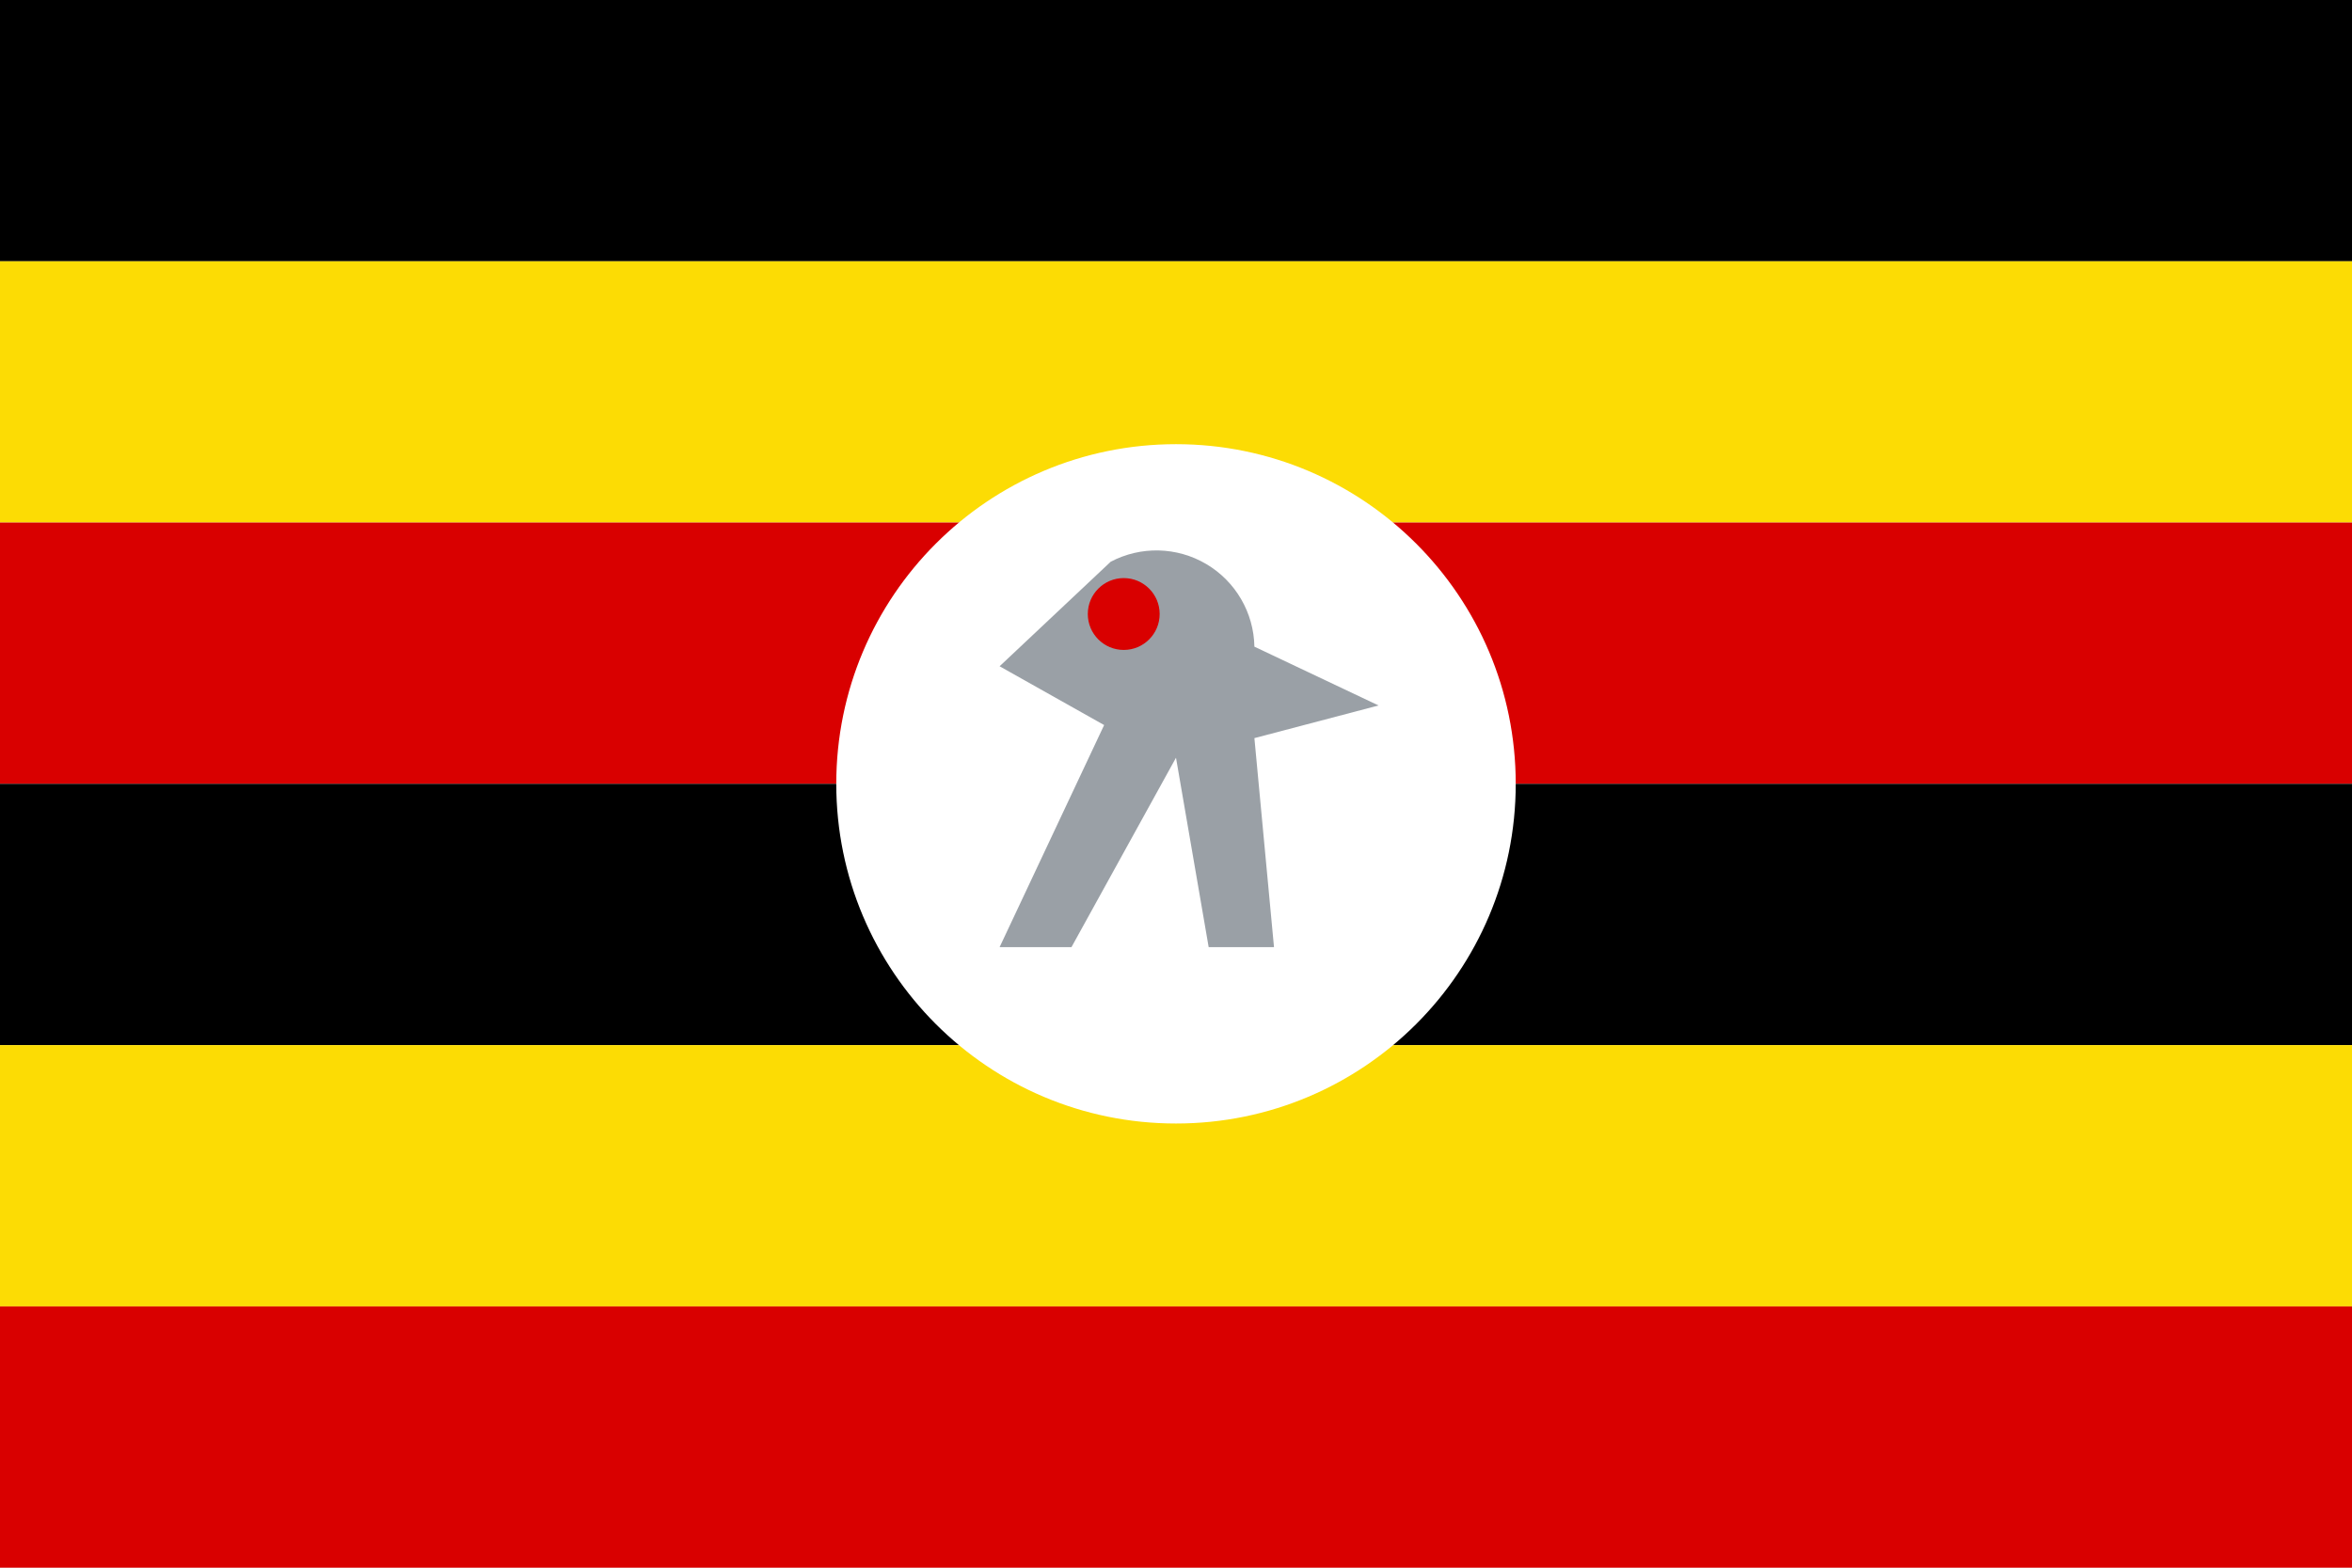
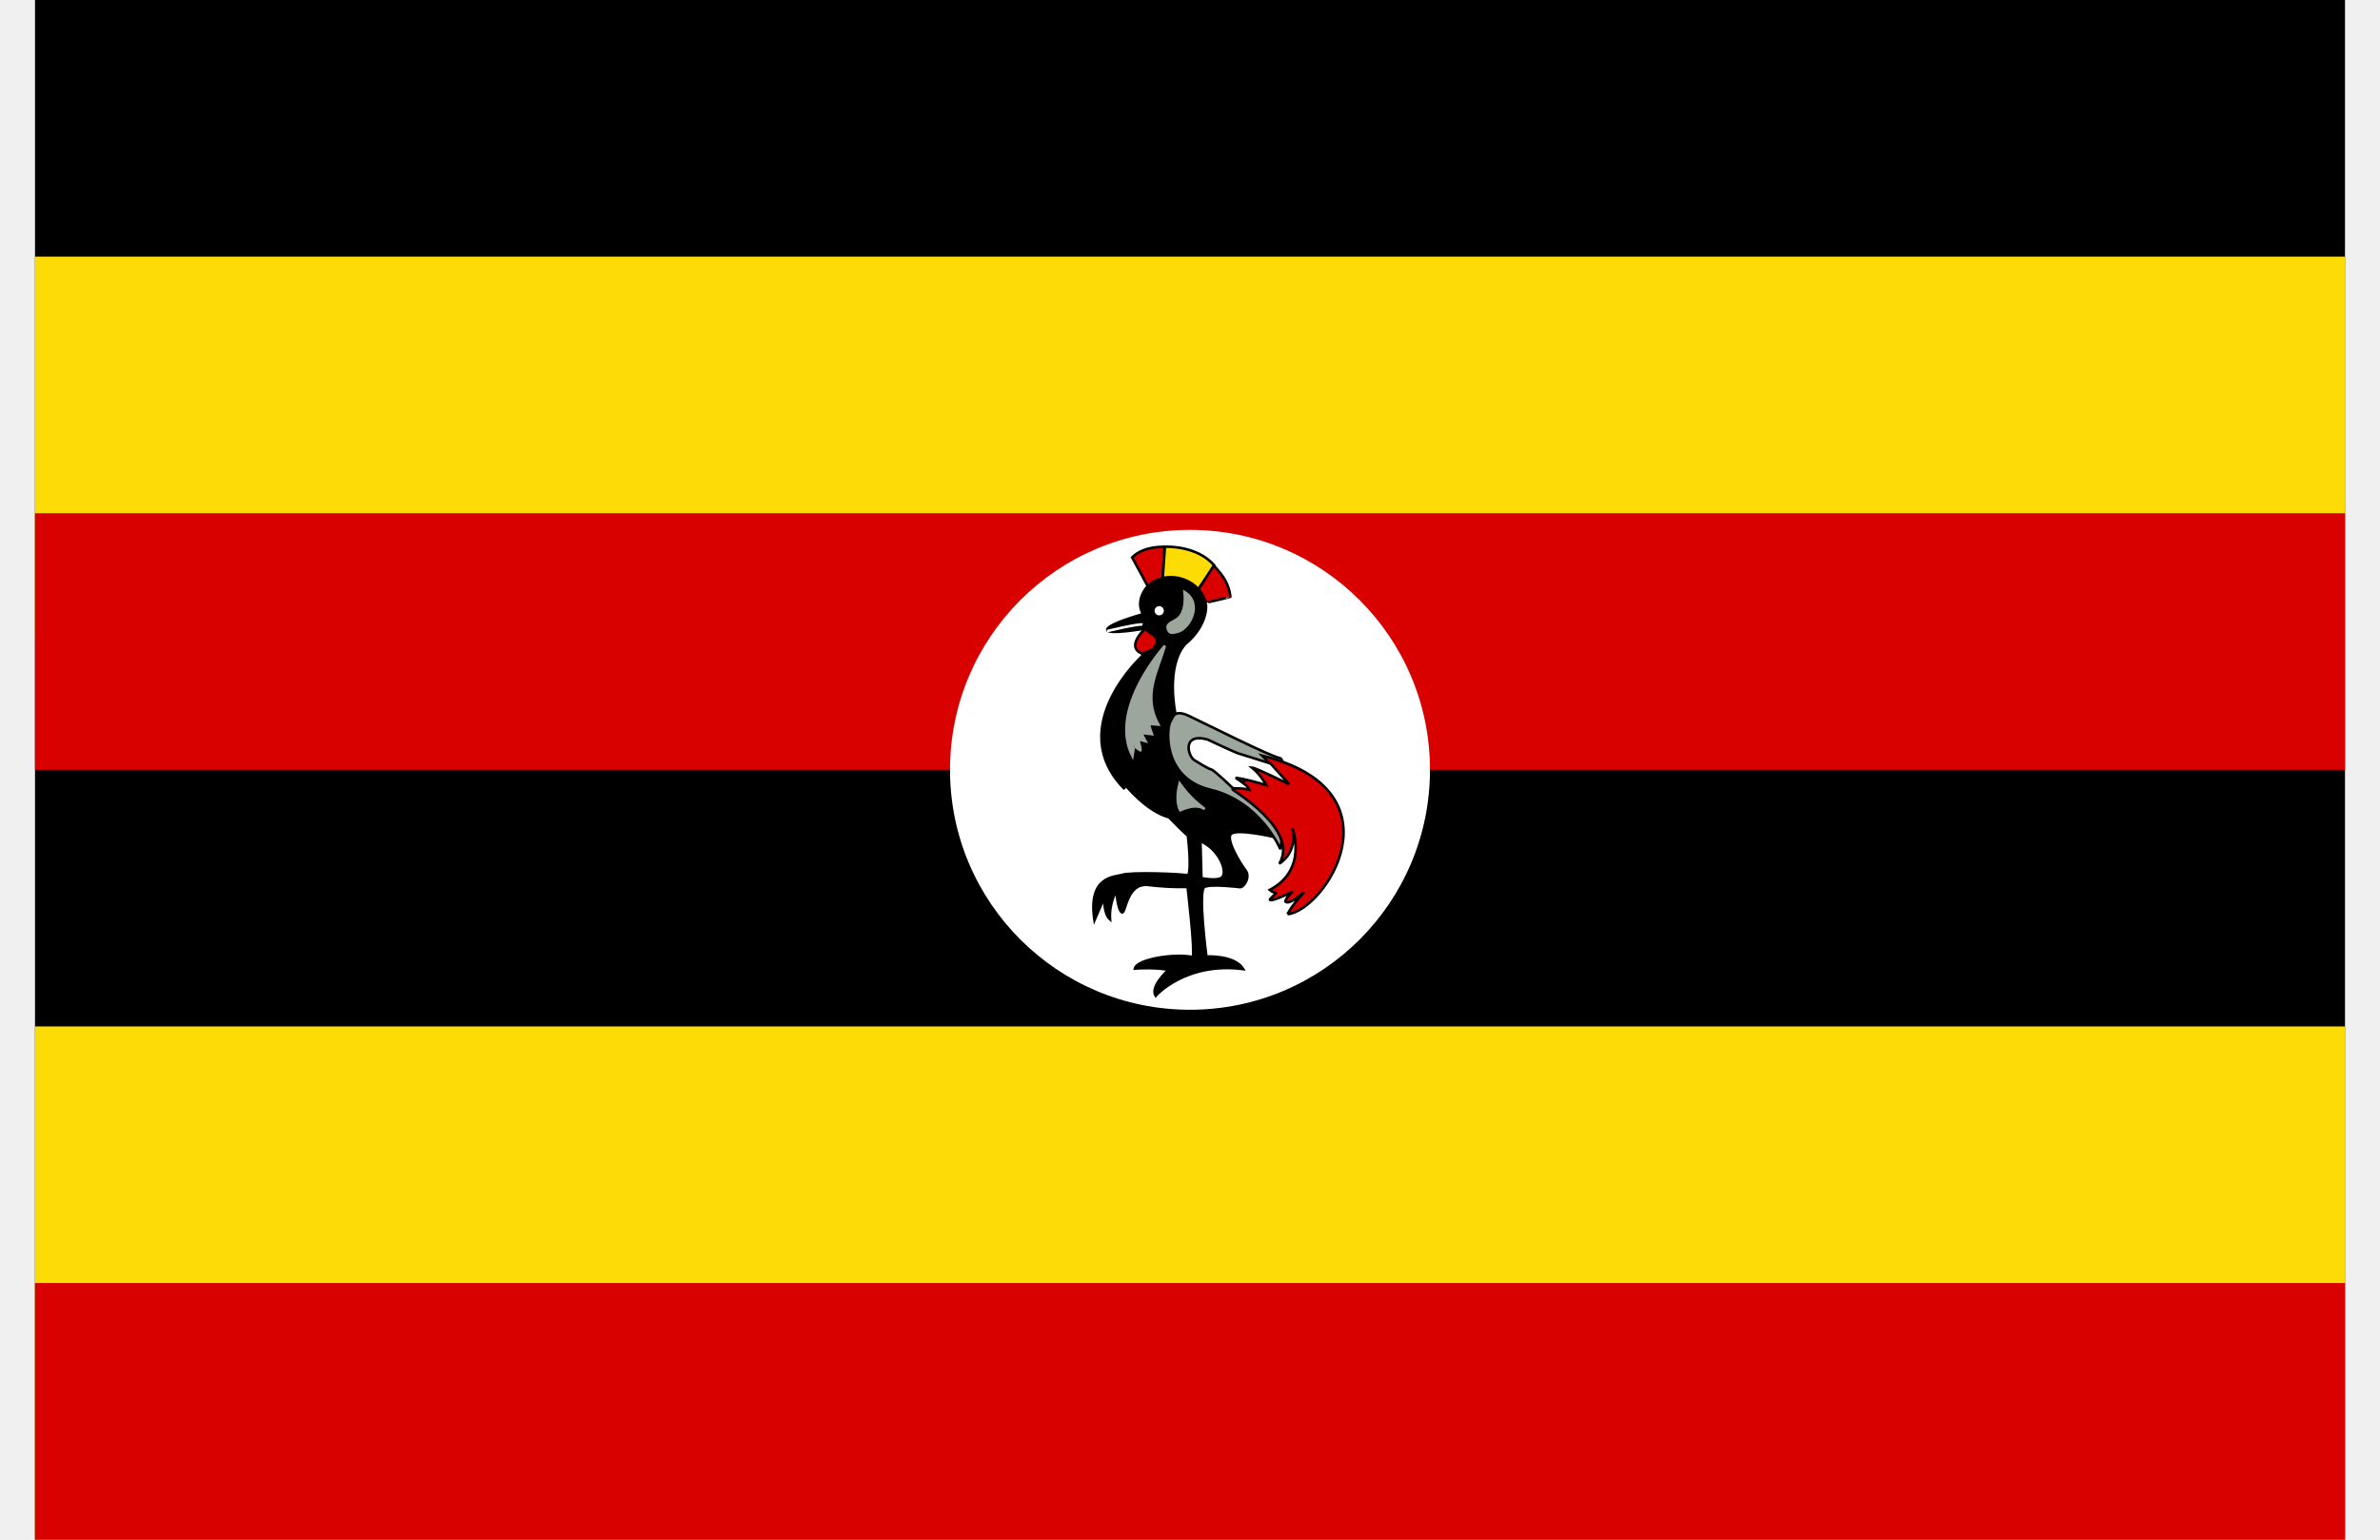
- <svg xmlns="http://www.w3.org/2000/svg" viewBox="0 0 36 24">
-   <rect width="36" height="4" fill="#000" />
-   <rect y="4" width="36" height="4" fill="#FCDC04" />
-   <rect y="8" width="36" height="4" fill="#D90000" />
-   <rect y="12" width="36" height="4" fill="#000" />
-   <rect y="16" width="36" height="4" fill="#FCDC04" />
-   <rect y="20" width="36" height="4" fill="#D90000" />
-   <circle cx="18" cy="12" r="5.2" fill="#fff" />
-   <path d="M17 8.6a1.5 1.5 0 0 1 2.2 1.3l1.9.9-1.9.5.3 3.2h-1l-.5-2.9-1.6 2.9h-1.1l1.6-3.4-1.6-.9z" fill="#9AA0A6" />
-   <circle cx="17.2" cy="9.4" r=".55" fill="#D90000" />
+ <svg xmlns="http://www.w3.org/2000/svg" viewBox="0 0 900 600" width="17" height="11">
+   <path d="M0 0h900v600H0z" />
+   <path fill="#fcdc04" d="M0 100h900v150H0zm0 300h900v200H0z" />
+   <path fill="#d90000" d="M0 200h900v100H0zm0 300h900v100H0z" />
+   <circle cx="450" cy="300" r="93.5" fill="#fff" />
+   <g stroke="#000">
+     <path d="M 433.52,228.391 L 427.456,217.22 C 429.796,214.88 433.733,213.071 440.01,213.071 C 440.01,213.497 439.371,225.306 439.371,225.306 z" fill="#d90000" />
+     <path d="M 439.371,225.412 L 440.222,213.071 C 440.222,213.071 452.776,212.327 459.584,220.518 C 459.691,220.412 452.882,230.092 452.882,230.092 z" fill="#fcdc04" />
+     <path d="M 453.095,229.986 L 459.265,220.412 C 463.414,224.774 465.116,227.859 465.754,232.54 C 465.861,232.646 455.967,234.986 455.967,234.88 C 455.967,234.773 453.202,230.092 453.095,229.986 z" fill="#d90000" />
+     <path d="M 436.605,388.073 C 436.605,388.073 448.201,374.775 470.755,377.648 C 467.35,372.115 456.393,372.754 456.393,372.754 C 456.393,372.754 452.989,346.903 455.648,345.626 C 458.307,344.349 469.584,345.732 469.584,345.732 C 471.073,345.732 473.627,341.69 471.606,339.137 C 469.584,336.583 463.627,326.796 466.073,324.881 C 468.521,322.966 481.818,325.945 481.818,325.945 L 444.265,277.859 C 444.265,277.859 440.435,259.774 448.095,251.05 C 457.351,243.391 456.393,235.093 456.074,235.199 C 454.797,226.795 442.031,220.73 433.414,228.497 C 428.307,234.667 431.711,239.348 431.711,239.348 C 431.711,239.348 418.307,242.965 417.775,245.305 C 417.243,247.646 432.882,244.88 432.882,244.88 L 431.392,255.625 C 431.392,255.625 400.966,283.284 424.265,307.221 C 424.477,307.115 425.009,306.157 425.009,306.157 C 425.009,306.157 433.201,316.264 441.818,318.498 C 449.903,326.796 449.159,325.519 449.159,325.519 C 449.159,325.519 450.754,338.605 449.265,341.158 C 447.244,340.519 426.605,339.775 423.52,340.945 C 420.754,341.796 410.116,341.264 412.775,358.605 C 414.796,353.924 416.605,349.775 416.605,349.775 C 416.605,349.775 416.286,356.051 418.839,358.286 C 418.414,351.689 421.286,347.222 421.286,347.222 C 421.286,347.222 421.818,354.456 423.413,355.519 C 425.009,356.583 425.009,343.817 433.84,344.881 C 442.669,345.945 449.052,345.626 449.052,345.626 C 449.052,345.626 452.031,370.626 451.073,372.967 C 444.69,371.477 429.478,373.605 428.52,377.435 C 437.456,376.903 441.606,377.966 441.606,377.966 C 441.606,377.966 434.372,384.35 436.605,388.073 z" />
+     <path d="M 440.191,251.66 C 440.191,251.66 418.052,276.063 427.604,294.736 C 428.112,292.132 427.89,290.496 428.21,290.602 C 427.678,290.283 430.955,292.849 430.706,292.349 C 430.776,290.999 429.708,288.106 429.708,288.106 C 430.706,288.355 431.705,288.606 432.703,288.855 C 432.121,287.773 431.538,286.692 430.955,285.61 C 432.37,285.776 433.784,285.942 435.199,286.109 C 435.199,286.109 433.701,282.115 434.201,282.115 C 434.7,282.115 437.695,282.364 437.695,282.364 C 431.399,271.065 437.339,261.682 440.191,251.66 z" fill="#9ca69c" stroke="#9ca69c" />
+     <path d="M 447.882,230.731 C 447.882,230.731 449.052,239.135 444.478,241.582 C 443.733,242.114 440.861,243.072 441.286,244.774 C 441.818,247.114 443.094,246.689 444.903,246.263 C 449.69,245.412 455.222,235.199 447.882,230.731 z" fill="#9ca69c" stroke="#9ca69c" />
+     <circle cx="438" cy="238" r="1.8" fill="#fff" stroke="none" />
+     <path d="M 432.563,244.986 C 431.392,245.944 425.222,252.327 431.286,254.667 C 437.563,252.965 435.86,251.795 437.244,250.412 C 437.279,247.54 434.123,246.795 432.563,244.986 z" fill="#d90000" />
+     <path d="M 445.967,305.307 C 445.647,306.69 444.265,311.796 446.179,315.732 C 451.499,313.498 453.946,314.136 455.754,315.306 C 451.393,311.796 449.691,310.306 445.967,305.307 z" fill="#9ca69c" stroke="#9ca69c" />
+     <path d="M 455.116,329.455 L 455.435,341.37 C 455.435,341.37 459.584,342.115 461.499,341.37 C 463.414,340.625 461.392,333.072 455.116,329.455 z" fill="#fff" stroke="#fff" />
+     <path d="M 485.223,330.945 C 485.223,330.945 477.563,312.434 457.988,307.753 C 438.413,303.072 440.966,282.221 442.562,280.944 C 443.414,279.135 444.052,276.37 449.69,279.03 C 455.329,281.689 481.286,294.774 485.01,295.412 C 488.733,296.051 485.542,331.371 485.223,330.945 z" fill="#9ca69c" />
+     <path d="M 466.606,307.647 C 466.286,307.859 492.776,323.284 484.797,336.583 C 492.351,331.583 489.904,322.86 489.904,322.86 C 489.904,322.86 496.074,338.924 481.074,346.796 C 482.67,348.18 483.734,347.86 483.734,347.86 L 481.18,350.413 C 481.18,350.413 480.01,352.328 490.117,347.434 C 487.35,349.668 487.138,351.264 487.138,351.264 C 487.138,351.264 487.882,353.392 494.478,347.647 C 489.159,353.392 487.988,356.37 487.988,356.264 C 502.35,354.987 533.627,308.285 478.095,294.455 C 481.074,297.54 480.648,297.115 480.648,297.115 z" fill="#d90000" />
+     <path d="M 467.776,303.072 C 471.393,305.625 472.669,306.476 473.095,307.753 C 469.797,307.009 466.818,307.221 466.818,307.221 C 466.818,307.221 459.691,300.413 458.414,299.881 C 457.456,299.881 451.925,296.37 451.925,296.37 C 449.159,294.987 446.606,285.413 456.819,288.178 C 467.35,293.178 468.839,293.604 468.839,293.604 C 473.024,294.916 477.208,296.229 481.393,297.54 C 483.804,300.236 486.215,302.931 488.627,305.626 C 488.627,305.626 475.755,299.242 474.159,299.136 C 477.669,302.008 479.691,305.944 479.691,305.944 C 475.613,304.774 472.067,303.71 467.776,303.072 z" fill="#fff" />
+     <path d="M 417.669,245.944 C 417.669,245.944 430.01,242.965 431.499,243.391" stroke="#fff" />
+   </g>
</svg>
